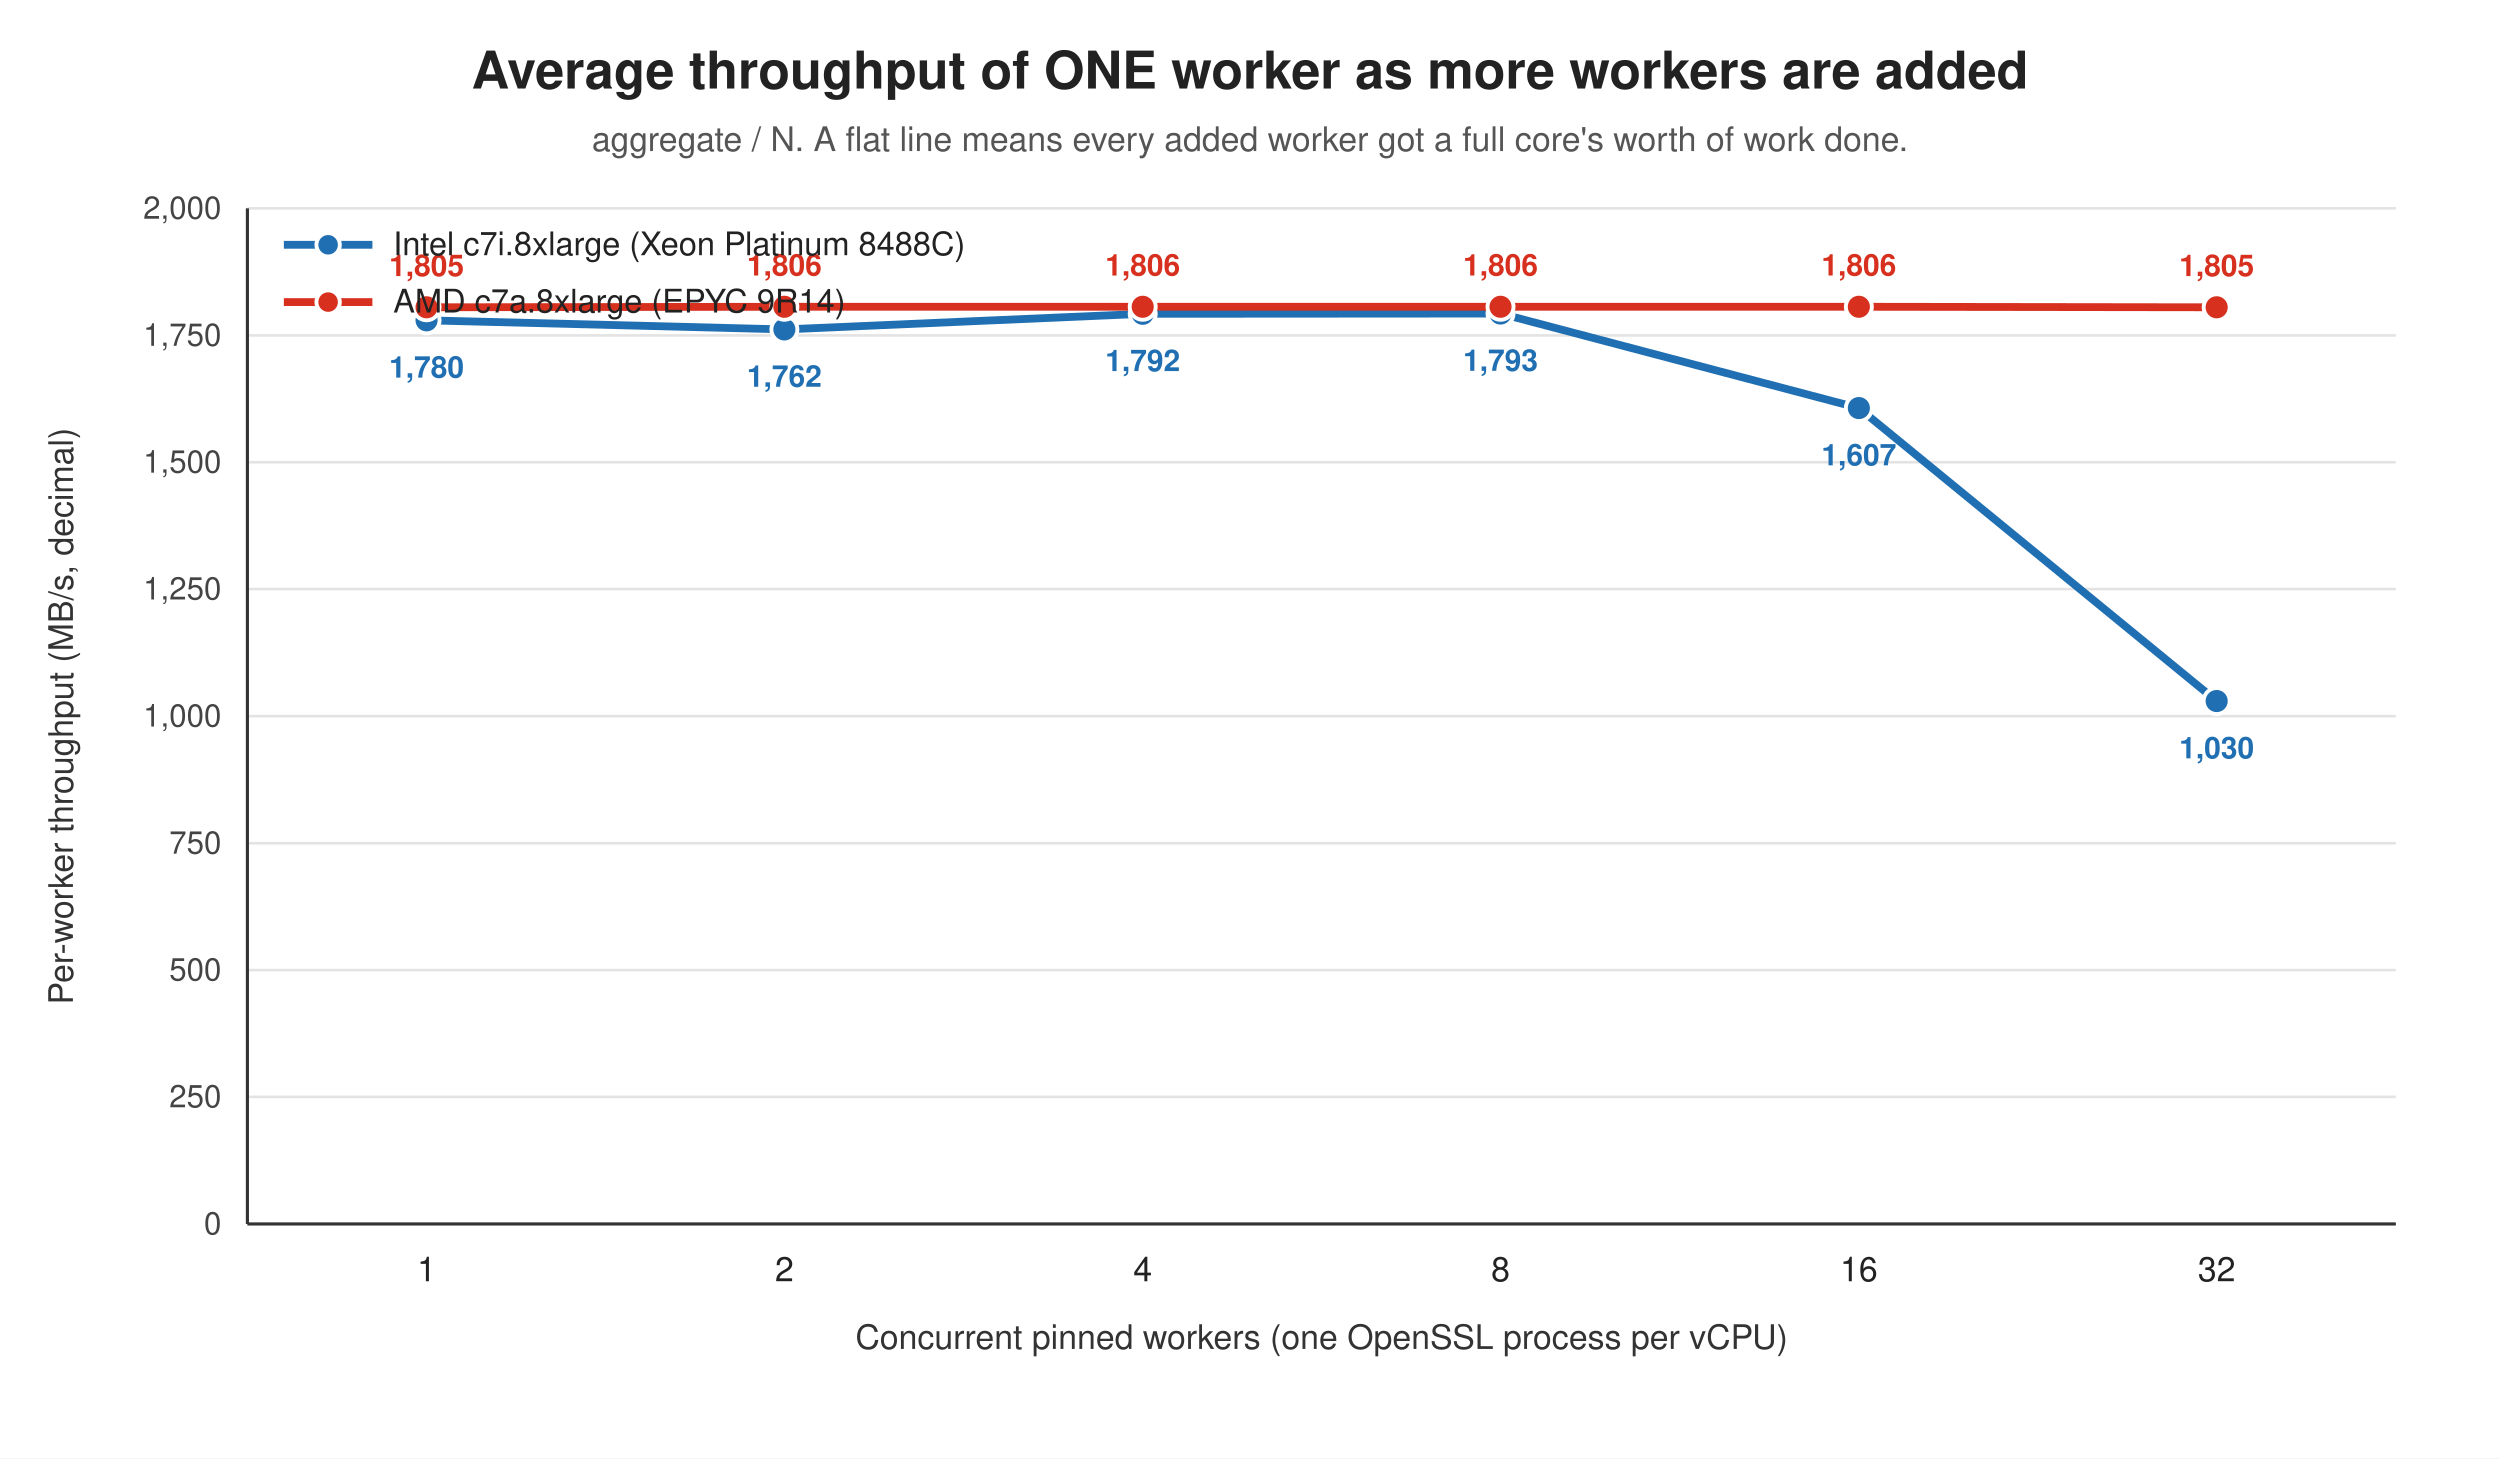
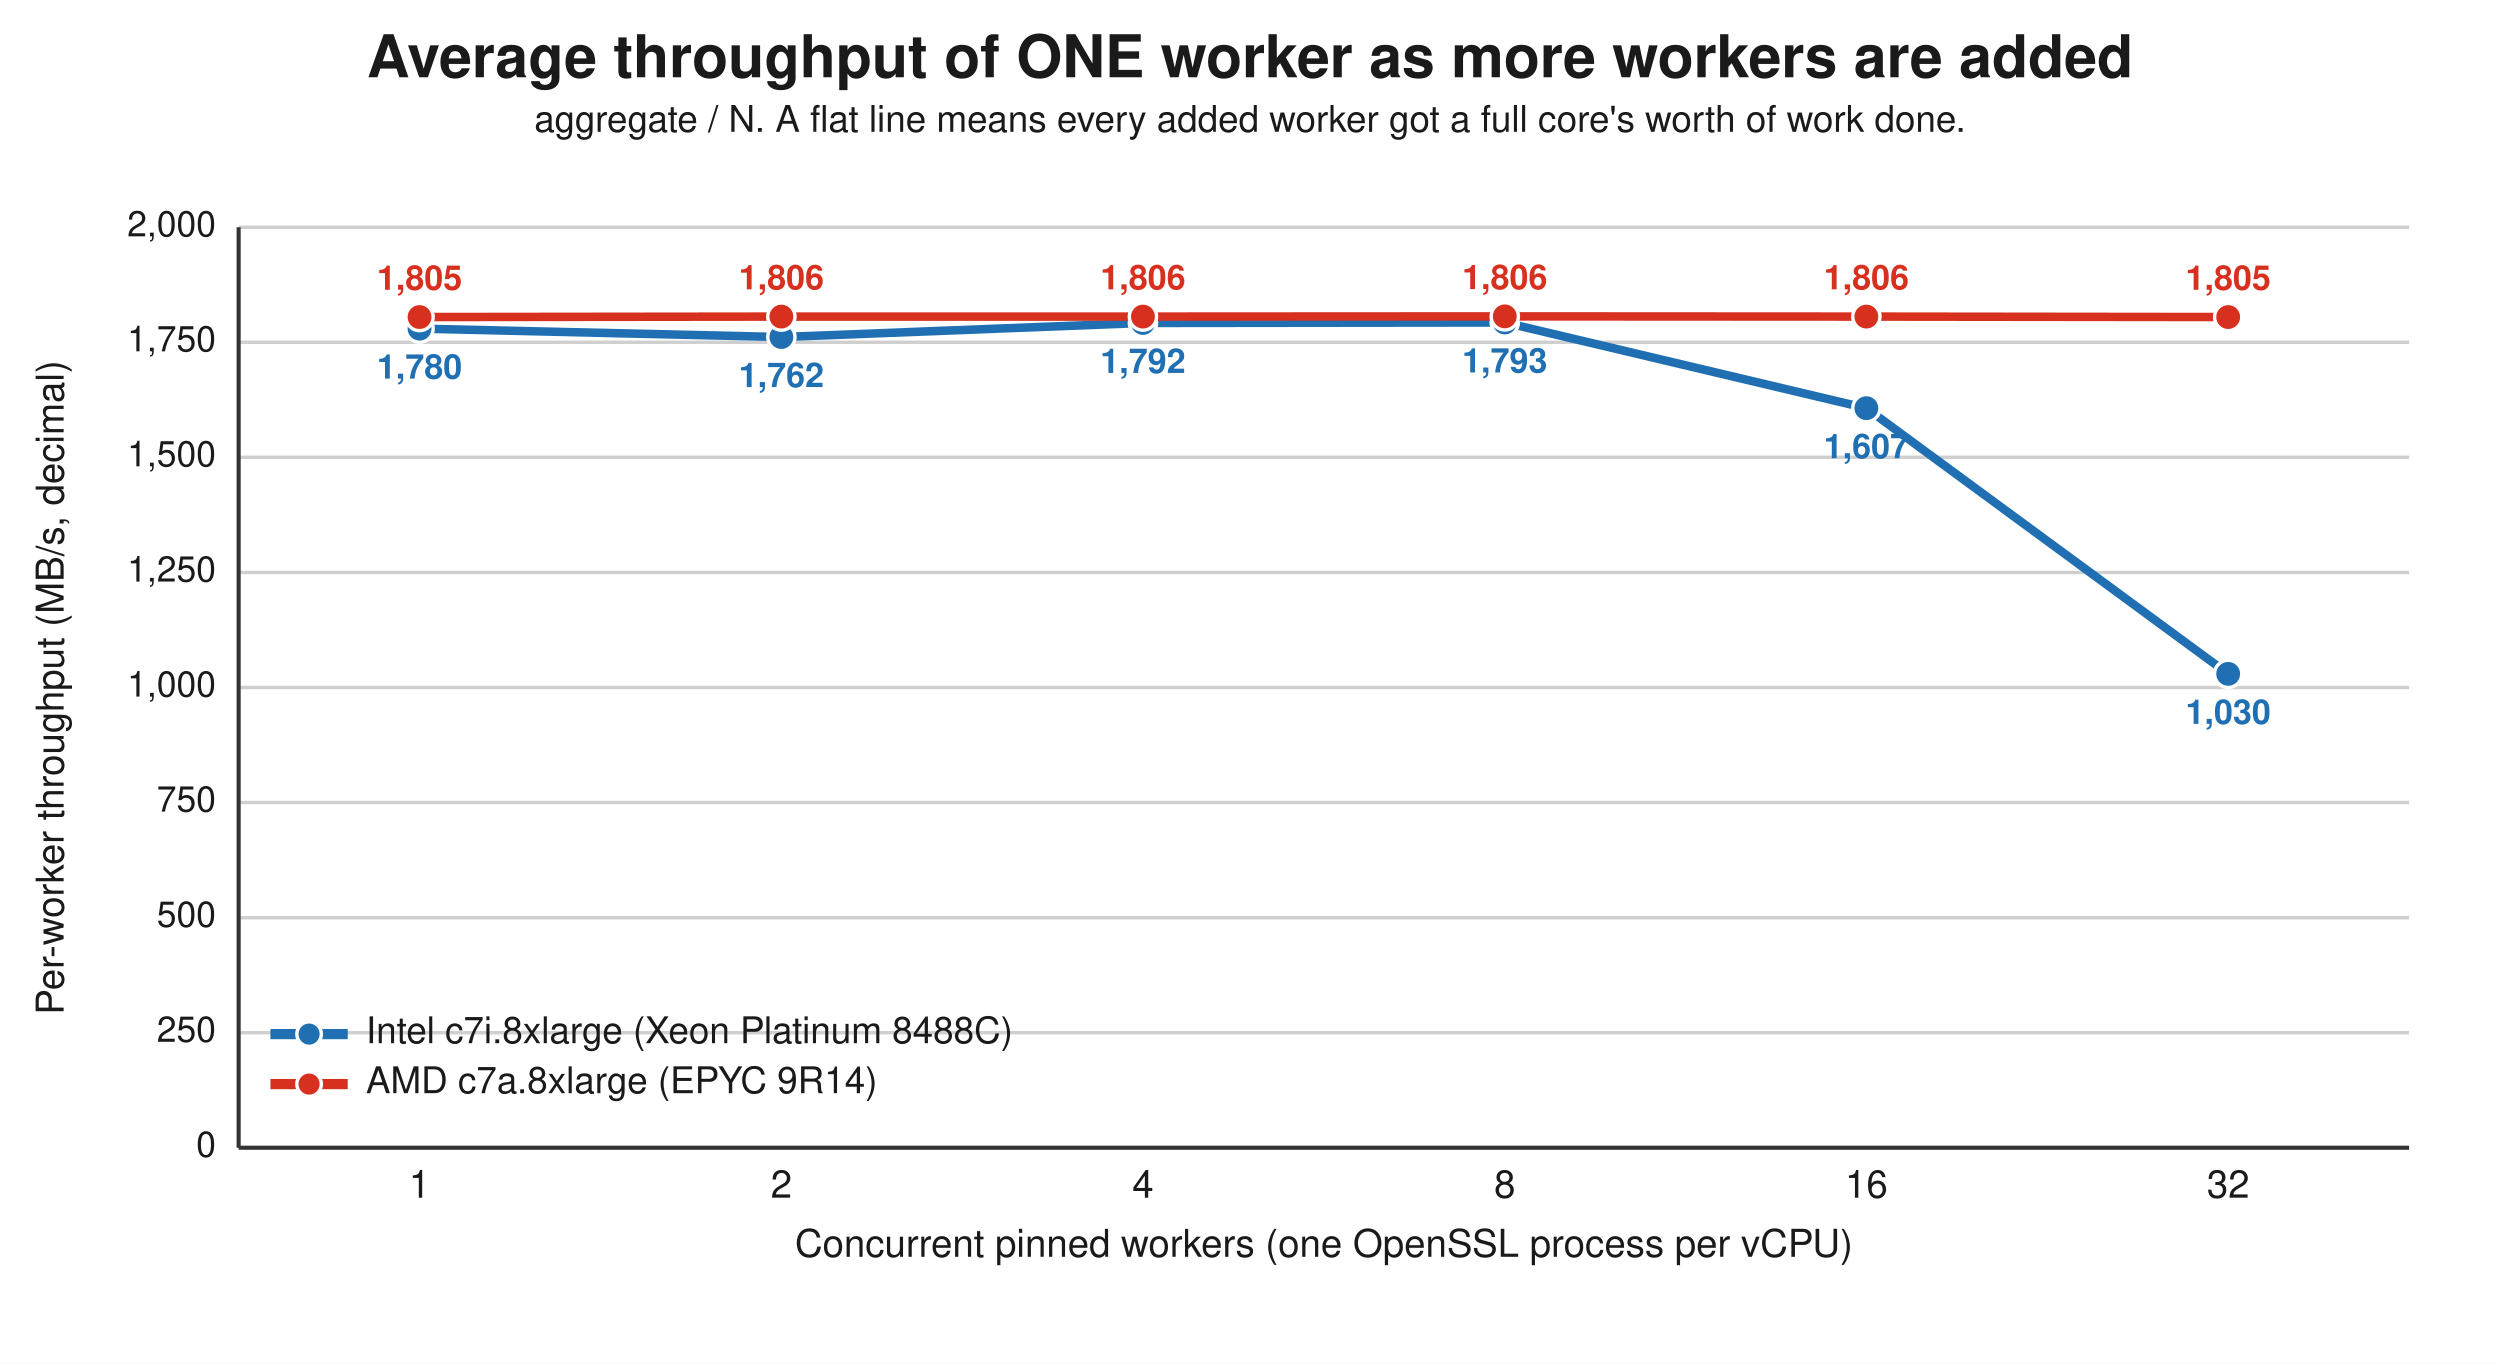
- <svg xmlns="http://www.w3.org/2000/svg" width="960" height="560" viewBox="0 0 960 560" font-family="Segoe UI, Helvetica, Arial, sans-serif">
-   <rect width="960" height="560" fill="#ffffff" />
-   <text x="480.0" y="34.0" font-size="20" text-anchor="middle" font-weight="bold" fill="#222">Average throughput of ONE worker as more workers are added</text>
-   <text x="480.0" y="58.0" font-size="13" text-anchor="middle" font-weight="normal" fill="#555">aggregate / N. A flat line means every added worker got a full core's worth of work done.</text>
-   <line x1="95.0" y1="470.0" x2="920.0" y2="470.0" stroke="#e3e3e3" stroke-width="1" />
-   <text x="85.0" y="474.0" font-size="12" text-anchor="end" font-weight="normal" fill="#444">0</text>
-   <line x1="95.0" y1="421.2" x2="920.0" y2="421.2" stroke="#e3e3e3" stroke-width="1" />
-   <text x="85.0" y="425.2" font-size="12" text-anchor="end" font-weight="normal" fill="#444">250</text>
-   <line x1="95.0" y1="372.5" x2="920.0" y2="372.5" stroke="#e3e3e3" stroke-width="1" />
-   <text x="85.0" y="376.5" font-size="12" text-anchor="end" font-weight="normal" fill="#444">500</text>
-   <line x1="95.0" y1="323.8" x2="920.0" y2="323.8" stroke="#e3e3e3" stroke-width="1" />
-   <text x="85.0" y="327.8" font-size="12" text-anchor="end" font-weight="normal" fill="#444">750</text>
-   <line x1="95.0" y1="275.0" x2="920.0" y2="275.0" stroke="#e3e3e3" stroke-width="1" />
-   <text x="85.0" y="279.0" font-size="12" text-anchor="end" font-weight="normal" fill="#444">1,000</text>
-   <line x1="95.0" y1="226.2" x2="920.0" y2="226.2" stroke="#e3e3e3" stroke-width="1" />
-   <text x="85.0" y="230.2" font-size="12" text-anchor="end" font-weight="normal" fill="#444">1,250</text>
-   <line x1="95.0" y1="177.5" x2="920.0" y2="177.5" stroke="#e3e3e3" stroke-width="1" />
-   <text x="85.0" y="181.5" font-size="12" text-anchor="end" font-weight="normal" fill="#444">1,500</text>
-   <line x1="95.0" y1="128.8" x2="920.0" y2="128.8" stroke="#e3e3e3" stroke-width="1" />
-   <text x="85.0" y="132.8" font-size="12" text-anchor="end" font-weight="normal" fill="#444">1,750</text>
-   <line x1="95.0" y1="80.0" x2="920.0" y2="80.0" stroke="#e3e3e3" stroke-width="1" />
-   <text x="85.0" y="84.0" font-size="12" text-anchor="end" font-weight="normal" fill="#444">2,000</text>
-   <line x1="95.0" y1="80.0" x2="95.0" y2="470.0" stroke="#333" stroke-width="1.2" />
-   <line x1="95.0" y1="470.0" x2="920.0" y2="470.0" stroke="#333" stroke-width="1.2" />
-   <text x="163.8" y="492.0" font-size="13" text-anchor="middle" font-weight="normal" fill="#222">1</text>
-   <text x="301.2" y="492.0" font-size="13" text-anchor="middle" font-weight="normal" fill="#222">2</text>
-   <text x="438.8" y="492.0" font-size="13" text-anchor="middle" font-weight="normal" fill="#222">4</text>
-   <text x="576.2" y="492.0" font-size="13" text-anchor="middle" font-weight="normal" fill="#222">8</text>
-   <text x="713.8" y="492.0" font-size="13" text-anchor="middle" font-weight="normal" fill="#222">16</text>
-   <text x="851.2" y="492.0" font-size="13" text-anchor="middle" font-weight="normal" fill="#222">32</text>
-   <text x="507.5" y="518.0" font-size="13" text-anchor="middle" font-weight="normal" fill="#333">Concurrent pinned workers (one OpenSSL process per vCPU)</text>
-   <text x="28.0" y="275.0" font-size="13" text-anchor="middle" font-weight="normal" fill="#333" transform="rotate(-90 28 275.0)">Per-worker throughput (MB/s, decimal)</text>
-   <polyline points="163.8,123.0 301.2,126.5 438.8,120.5 576.2,120.4 713.8,156.7 851.2,269.2" fill="none" stroke="#1F6FB2" stroke-width="3" stroke-linejoin="round" />
-   <circle cx="163.8" cy="123.0" r="5" fill="#1F6FB2" stroke="#fff" stroke-width="1.5" />
-   <text x="163.8" y="145.0" font-size="11.5" text-anchor="middle" font-weight="bold" fill="#1F6FB2">1,780</text>
-   <circle cx="301.2" cy="126.5" r="5" fill="#1F6FB2" stroke="#fff" stroke-width="1.5" />
-   <text x="301.2" y="148.5" font-size="11.5" text-anchor="middle" font-weight="bold" fill="#1F6FB2">1,762</text>
-   <circle cx="438.8" cy="120.5" r="5" fill="#1F6FB2" stroke="#fff" stroke-width="1.5" />
-   <text x="438.8" y="142.5" font-size="11.5" text-anchor="middle" font-weight="bold" fill="#1F6FB2">1,792</text>
-   <circle cx="576.2" cy="120.4" r="5" fill="#1F6FB2" stroke="#fff" stroke-width="1.5" />
-   <text x="576.2" y="142.4" font-size="11.5" text-anchor="middle" font-weight="bold" fill="#1F6FB2">1,793</text>
-   <circle cx="713.8" cy="156.7" r="5" fill="#1F6FB2" stroke="#fff" stroke-width="1.5" />
-   <text x="713.8" y="178.7" font-size="11.5" text-anchor="middle" font-weight="bold" fill="#1F6FB2">1,607</text>
-   <circle cx="851.2" cy="269.2" r="5" fill="#1F6FB2" stroke="#fff" stroke-width="1.5" />
-   <text x="851.2" y="291.2" font-size="11.5" text-anchor="middle" font-weight="bold" fill="#1F6FB2">1,030</text>
-   <polyline points="163.8,118.0 301.2,117.8 438.8,117.8 576.2,117.8 713.8,117.8 851.2,118.0" fill="none" stroke="#D7301F" stroke-width="3" stroke-linejoin="round" />
-   <circle cx="163.8" cy="118.0" r="5" fill="#D7301F" stroke="#fff" stroke-width="1.5" />
-   <text x="163.8" y="106.0" font-size="11.5" text-anchor="middle" font-weight="bold" fill="#D7301F">1,805</text>
-   <circle cx="301.2" cy="117.8" r="5" fill="#D7301F" stroke="#fff" stroke-width="1.5" />
-   <text x="301.2" y="105.8" font-size="11.5" text-anchor="middle" font-weight="bold" fill="#D7301F">1,806</text>
-   <circle cx="438.8" cy="117.8" r="5" fill="#D7301F" stroke="#fff" stroke-width="1.5" />
-   <text x="438.8" y="105.8" font-size="11.5" text-anchor="middle" font-weight="bold" fill="#D7301F">1,806</text>
-   <circle cx="576.2" cy="117.8" r="5" fill="#D7301F" stroke="#fff" stroke-width="1.5" />
-   <text x="576.2" y="105.8" font-size="11.5" text-anchor="middle" font-weight="bold" fill="#D7301F">1,806</text>
-   <circle cx="713.8" cy="117.8" r="5" fill="#D7301F" stroke="#fff" stroke-width="1.5" />
-   <text x="713.8" y="105.8" font-size="11.5" text-anchor="middle" font-weight="bold" fill="#D7301F">1,806</text>
-   <circle cx="851.2" cy="118.0" r="5" fill="#D7301F" stroke="#fff" stroke-width="1.5" />
-   <text x="851.2" y="106.0" font-size="11.5" text-anchor="middle" font-weight="bold" fill="#D7301F">1,805</text>
-   <line x1="109.0" y1="94.0" x2="143.0" y2="94.0" stroke="#1F6FB2" stroke-width="3" />
-   <circle cx="126.0" cy="94.0" r="4.5" fill="#1F6FB2" stroke="#fff" stroke-width="1.5" />
-   <text x="151.0" y="98.0" font-size="12.5" text-anchor="start" font-weight="normal" fill="#222">Intel c7i.8xlarge (Xeon Platinum 8488C)</text>
-   <line x1="109.0" y1="116.0" x2="143.0" y2="116.0" stroke="#D7301F" stroke-width="3" />
-   <circle cx="126.0" cy="116.0" r="4.5" fill="#D7301F" stroke="#fff" stroke-width="1.5" />
-   <text x="151.0" y="120.0" font-size="12.5" text-anchor="start" font-weight="normal" fill="#222">AMD c7a.8xlarge (EPYC 9R14)</text>
+ <svg xmlns="http://www.w3.org/2000/svg" width="1100" height="600" viewBox="0 0 1100 600" font-family="Segoe UI, Helvetica, Arial, sans-serif">
+   <rect width="1100" height="600" fill="#ffffff" />
+   <text x="550.0" y="34.0" font-size="26.0" text-anchor="middle" font-weight="bold" fill="#1a1a1a">Average throughput of ONE worker as more workers are added</text>
+   <text x="550.0" y="58.0" font-size="16.2" text-anchor="middle" font-weight="normal" fill="#1a1a1a">aggregate / N. A flat line means every added worker got a full core's worth of work done.</text>
+   <line x1="105.0" y1="505.0" x2="1060.0" y2="505.0" stroke="#cfcfcf" stroke-width="1.50" />
+   <text x="95.0" y="509.0" font-size="15.6" text-anchor="end" font-weight="normal" fill="#1a1a1a">0</text>
+   <line x1="105.0" y1="454.4" x2="1060.0" y2="454.4" stroke="#cfcfcf" stroke-width="1.50" />
+   <text x="95.0" y="458.4" font-size="15.6" text-anchor="end" font-weight="normal" fill="#1a1a1a">250</text>
+   <line x1="105.0" y1="403.8" x2="1060.0" y2="403.8" stroke="#cfcfcf" stroke-width="1.50" />
+   <text x="95.0" y="407.8" font-size="15.6" text-anchor="end" font-weight="normal" fill="#1a1a1a">500</text>
+   <line x1="105.0" y1="353.1" x2="1060.0" y2="353.1" stroke="#cfcfcf" stroke-width="1.50" />
+   <text x="95.0" y="357.1" font-size="15.6" text-anchor="end" font-weight="normal" fill="#1a1a1a">750</text>
+   <line x1="105.0" y1="302.5" x2="1060.0" y2="302.5" stroke="#cfcfcf" stroke-width="1.50" />
+   <text x="95.0" y="306.5" font-size="15.6" text-anchor="end" font-weight="normal" fill="#1a1a1a">1,000</text>
+   <line x1="105.0" y1="251.9" x2="1060.0" y2="251.9" stroke="#cfcfcf" stroke-width="1.50" />
+   <text x="95.0" y="255.9" font-size="15.6" text-anchor="end" font-weight="normal" fill="#1a1a1a">1,250</text>
+   <line x1="105.0" y1="201.2" x2="1060.0" y2="201.2" stroke="#cfcfcf" stroke-width="1.50" />
+   <text x="95.0" y="205.2" font-size="15.6" text-anchor="end" font-weight="normal" fill="#1a1a1a">1,500</text>
+   <line x1="105.0" y1="150.6" x2="1060.0" y2="150.6" stroke="#cfcfcf" stroke-width="1.50" />
+   <text x="95.0" y="154.6" font-size="15.6" text-anchor="end" font-weight="normal" fill="#1a1a1a">1,750</text>
+   <line x1="105.0" y1="100.0" x2="1060.0" y2="100.0" stroke="#cfcfcf" stroke-width="1.50" />
+   <text x="95.0" y="104.0" font-size="15.6" text-anchor="end" font-weight="normal" fill="#1a1a1a">2,000</text>
+   <line x1="105.0" y1="100.0" x2="105.0" y2="505.0" stroke="#333" stroke-width="1.80" />
+   <line x1="105.0" y1="505.0" x2="1060.0" y2="505.0" stroke="#333" stroke-width="1.80" />
+   <text x="184.6" y="527.0" font-size="16.9" text-anchor="middle" font-weight="normal" fill="#1a1a1a">1</text>
+   <text x="343.8" y="527.0" font-size="16.9" text-anchor="middle" font-weight="normal" fill="#1a1a1a">2</text>
+   <text x="502.9" y="527.0" font-size="16.9" text-anchor="middle" font-weight="normal" fill="#1a1a1a">4</text>
+   <text x="662.1" y="527.0" font-size="16.9" text-anchor="middle" font-weight="normal" fill="#1a1a1a">8</text>
+   <text x="821.2" y="527.0" font-size="16.9" text-anchor="middle" font-weight="normal" fill="#1a1a1a">16</text>
+   <text x="980.4" y="527.0" font-size="16.9" text-anchor="middle" font-weight="normal" fill="#1a1a1a">32</text>
+   <text x="582.5" y="553.0" font-size="16.9" text-anchor="middle" font-weight="normal" fill="#1a1a1a">Concurrent pinned workers (one OpenSSL process per vCPU)</text>
+   <text x="28.0" y="302.5" font-size="16.9" text-anchor="middle" font-weight="normal" fill="#1a1a1a" transform="rotate(-90 28 302.5)">Per-worker throughput (MB/s, decimal)</text>
+   <polyline points="184.6,144.6 343.8,148.3 502.9,142.1 662.1,141.9 821.2,179.6 980.4,296.5" fill="none" stroke="#1F6FB2" stroke-width="3.75" stroke-linejoin="round" />
+   <circle cx="184.6" cy="144.6" r="6.0" fill="#1F6FB2" stroke="#fff" stroke-width="1.5" />
+   <text x="184.6" y="166.6" font-size="15.0" text-anchor="middle" font-weight="bold" fill="#1F6FB2">1,780</text>
+   <circle cx="343.8" cy="148.3" r="6.0" fill="#1F6FB2" stroke="#fff" stroke-width="1.5" />
+   <text x="343.8" y="170.3" font-size="15.0" text-anchor="middle" font-weight="bold" fill="#1F6FB2">1,762</text>
+   <circle cx="502.9" cy="142.1" r="6.0" fill="#1F6FB2" stroke="#fff" stroke-width="1.5" />
+   <text x="502.9" y="164.1" font-size="15.0" text-anchor="middle" font-weight="bold" fill="#1F6FB2">1,792</text>
+   <circle cx="662.1" cy="141.9" r="6.0" fill="#1F6FB2" stroke="#fff" stroke-width="1.5" />
+   <text x="662.1" y="163.9" font-size="15.0" text-anchor="middle" font-weight="bold" fill="#1F6FB2">1,793</text>
+   <circle cx="821.2" cy="179.6" r="6.0" fill="#1F6FB2" stroke="#fff" stroke-width="1.5" />
+   <text x="821.2" y="201.6" font-size="15.0" text-anchor="middle" font-weight="bold" fill="#1F6FB2">1,607</text>
+   <circle cx="980.4" cy="296.5" r="6.0" fill="#1F6FB2" stroke="#fff" stroke-width="1.5" />
+   <text x="980.4" y="318.5" font-size="15.0" text-anchor="middle" font-weight="bold" fill="#1F6FB2">1,030</text>
+   <polyline points="184.6,139.5 343.8,139.3 502.9,139.3 662.1,139.2 821.2,139.3 980.4,139.5" fill="none" stroke="#D7301F" stroke-width="3.75" stroke-linejoin="round" />
+   <circle cx="184.6" cy="139.5" r="6.0" fill="#D7301F" stroke="#fff" stroke-width="1.5" />
+   <text x="184.6" y="127.5" font-size="15.0" text-anchor="middle" font-weight="bold" fill="#D7301F">1,805</text>
+   <circle cx="343.8" cy="139.3" r="6.0" fill="#D7301F" stroke="#fff" stroke-width="1.5" />
+   <text x="343.8" y="127.3" font-size="15.0" text-anchor="middle" font-weight="bold" fill="#D7301F">1,806</text>
+   <circle cx="502.9" cy="139.3" r="6.0" fill="#D7301F" stroke="#fff" stroke-width="1.5" />
+   <text x="502.9" y="127.3" font-size="15.0" text-anchor="middle" font-weight="bold" fill="#D7301F">1,806</text>
+   <circle cx="662.1" cy="139.2" r="6.0" fill="#D7301F" stroke="#fff" stroke-width="1.5" />
+   <text x="662.1" y="127.2" font-size="15.0" text-anchor="middle" font-weight="bold" fill="#D7301F">1,806</text>
+   <circle cx="821.2" cy="139.3" r="6.0" fill="#D7301F" stroke="#fff" stroke-width="1.5" />
+   <text x="821.2" y="127.3" font-size="15.0" text-anchor="middle" font-weight="bold" fill="#D7301F">1,806</text>
+   <circle cx="980.4" cy="139.5" r="6.0" fill="#D7301F" stroke="#fff" stroke-width="1.5" />
+   <text x="980.4" y="127.5" font-size="15.0" text-anchor="middle" font-weight="bold" fill="#D7301F">1,805</text>
+   <line x1="119.0" y1="455.0" x2="153.0" y2="455.0" stroke="#1F6FB2" stroke-width="4.50" />
+   <circle cx="136.0" cy="455.0" r="5.4" fill="#1F6FB2" stroke="#fff" stroke-width="1.5" />
+   <text x="161.0" y="459.0" font-size="16.2" text-anchor="start" font-weight="normal" fill="#1a1a1a">Intel c7i.8xlarge (Xeon Platinum 8488C)</text>
+   <line x1="119.0" y1="477.0" x2="153.0" y2="477.0" stroke="#D7301F" stroke-width="4.50" />
+   <circle cx="136.0" cy="477.0" r="5.4" fill="#D7301F" stroke="#fff" stroke-width="1.5" />
+   <text x="161.0" y="481.0" font-size="16.2" text-anchor="start" font-weight="normal" fill="#1a1a1a">AMD c7a.8xlarge (EPYC 9R14)</text>
</svg>
